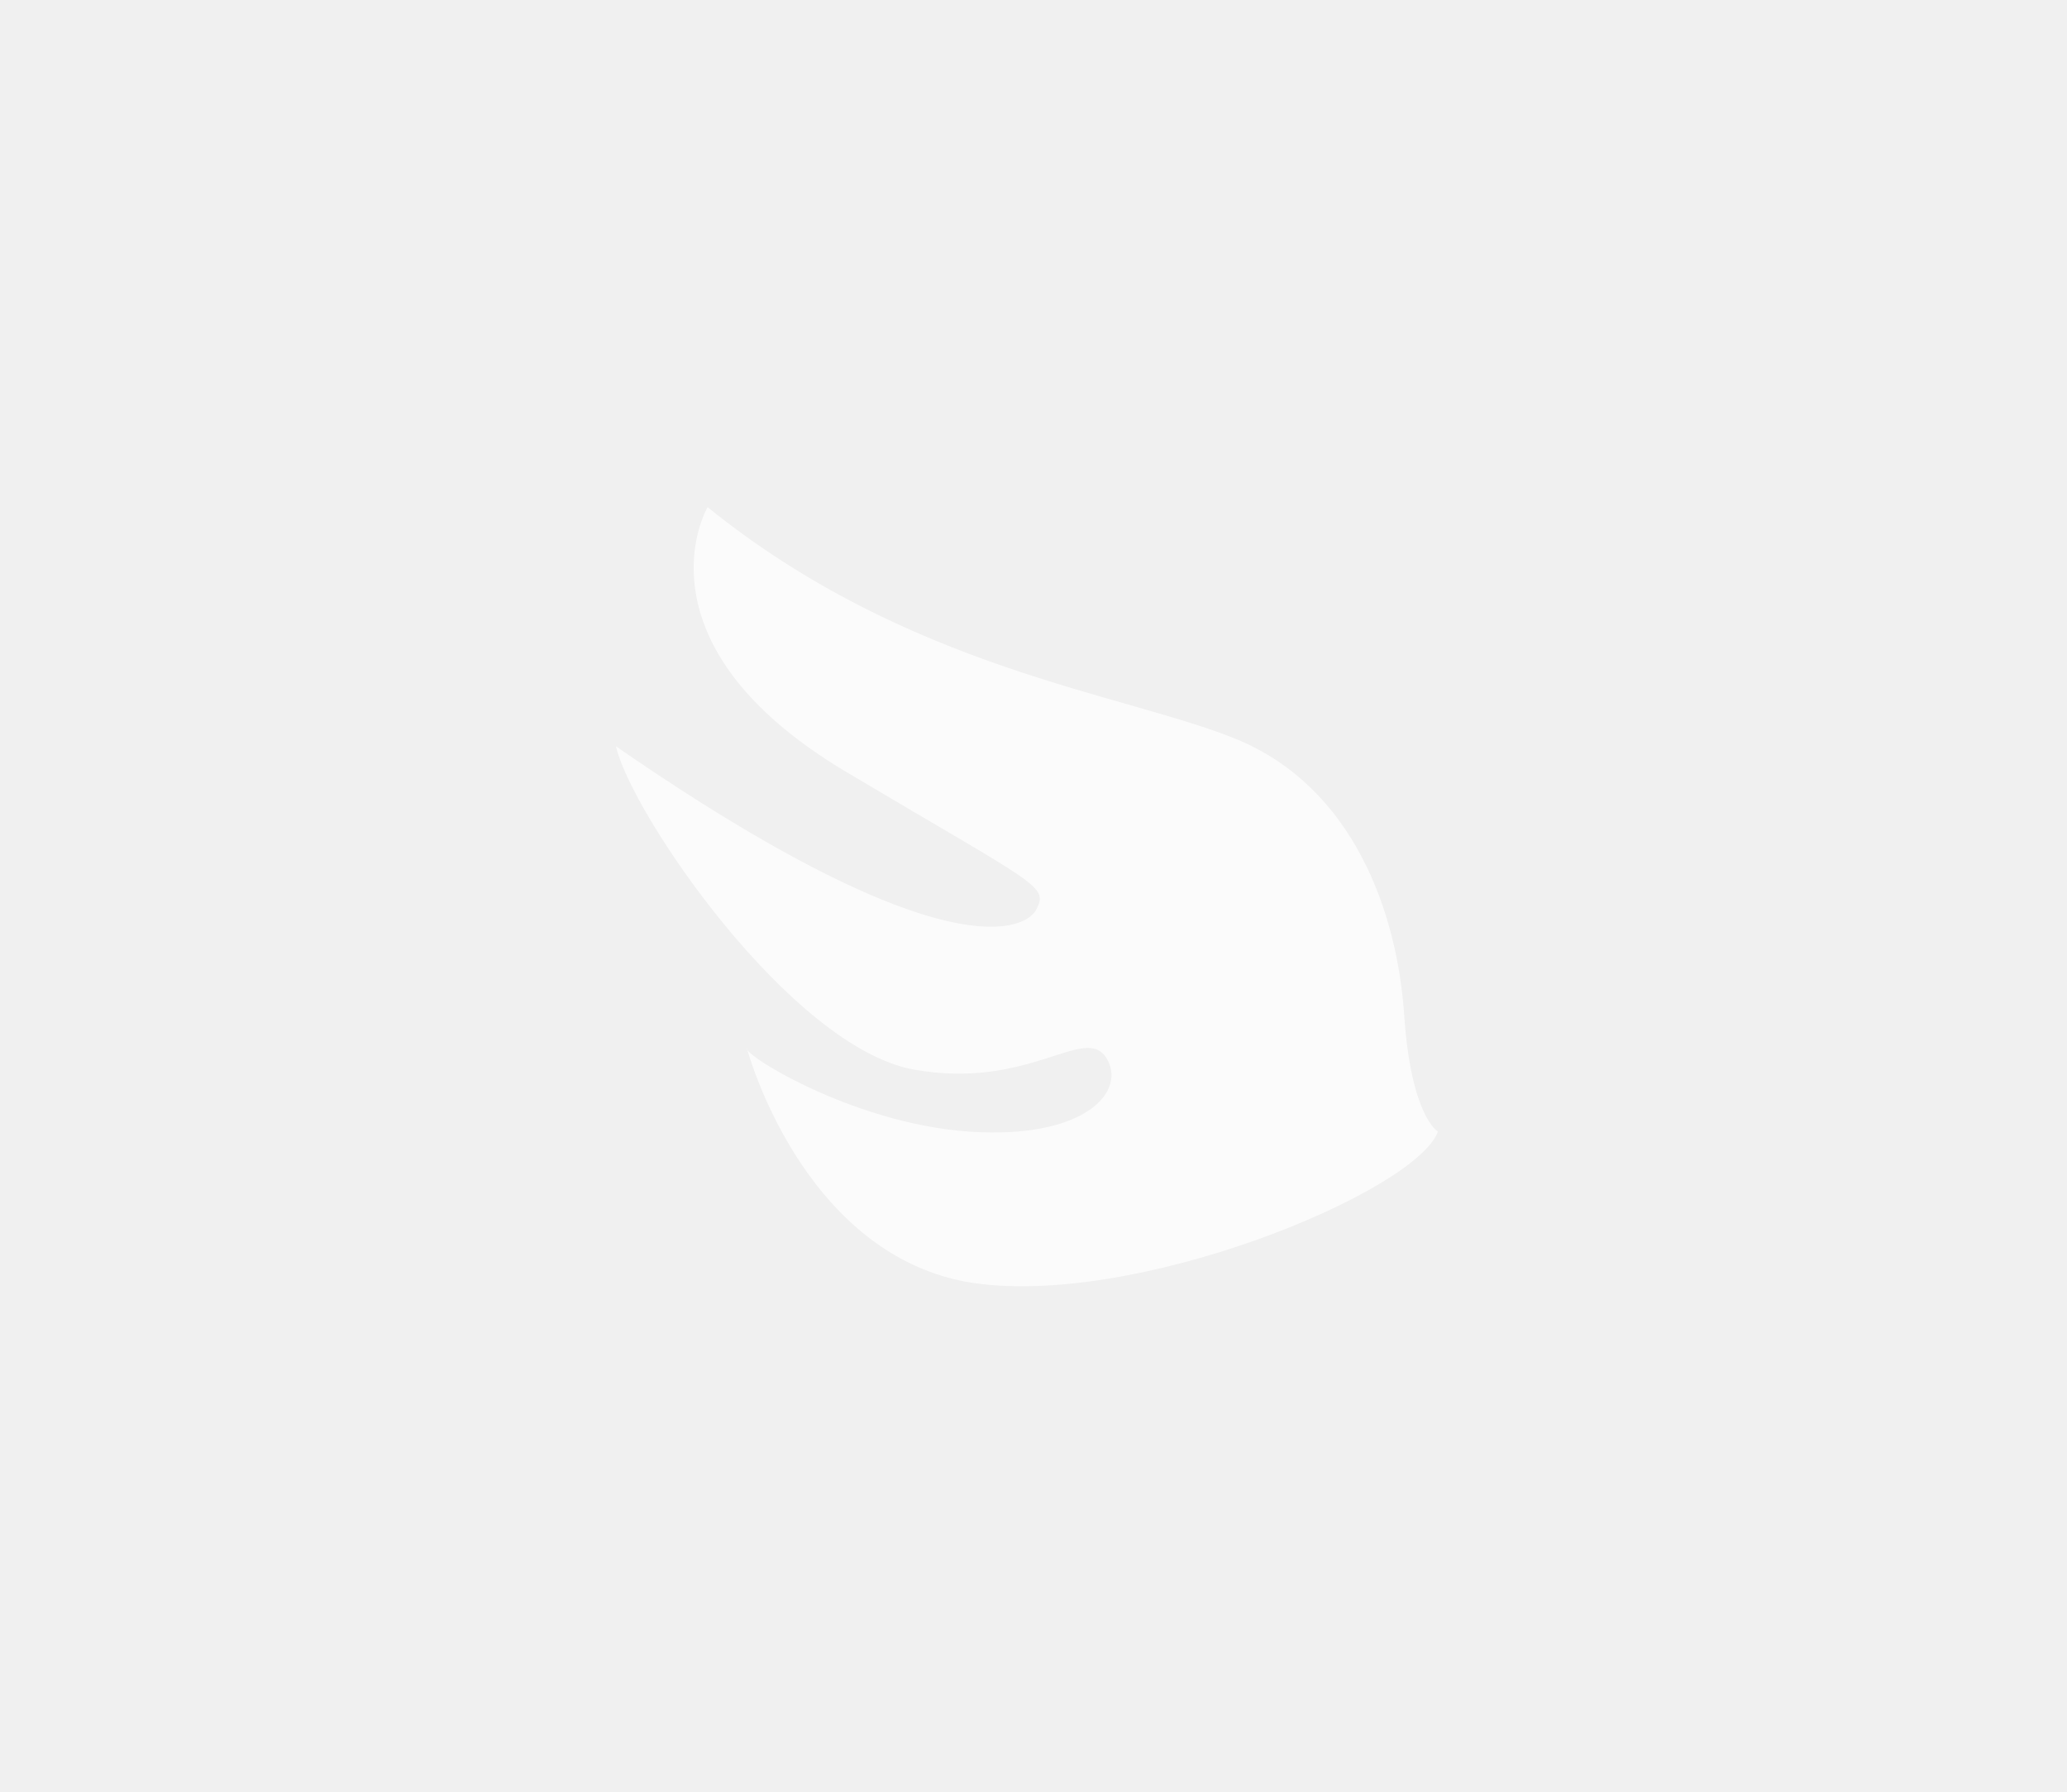
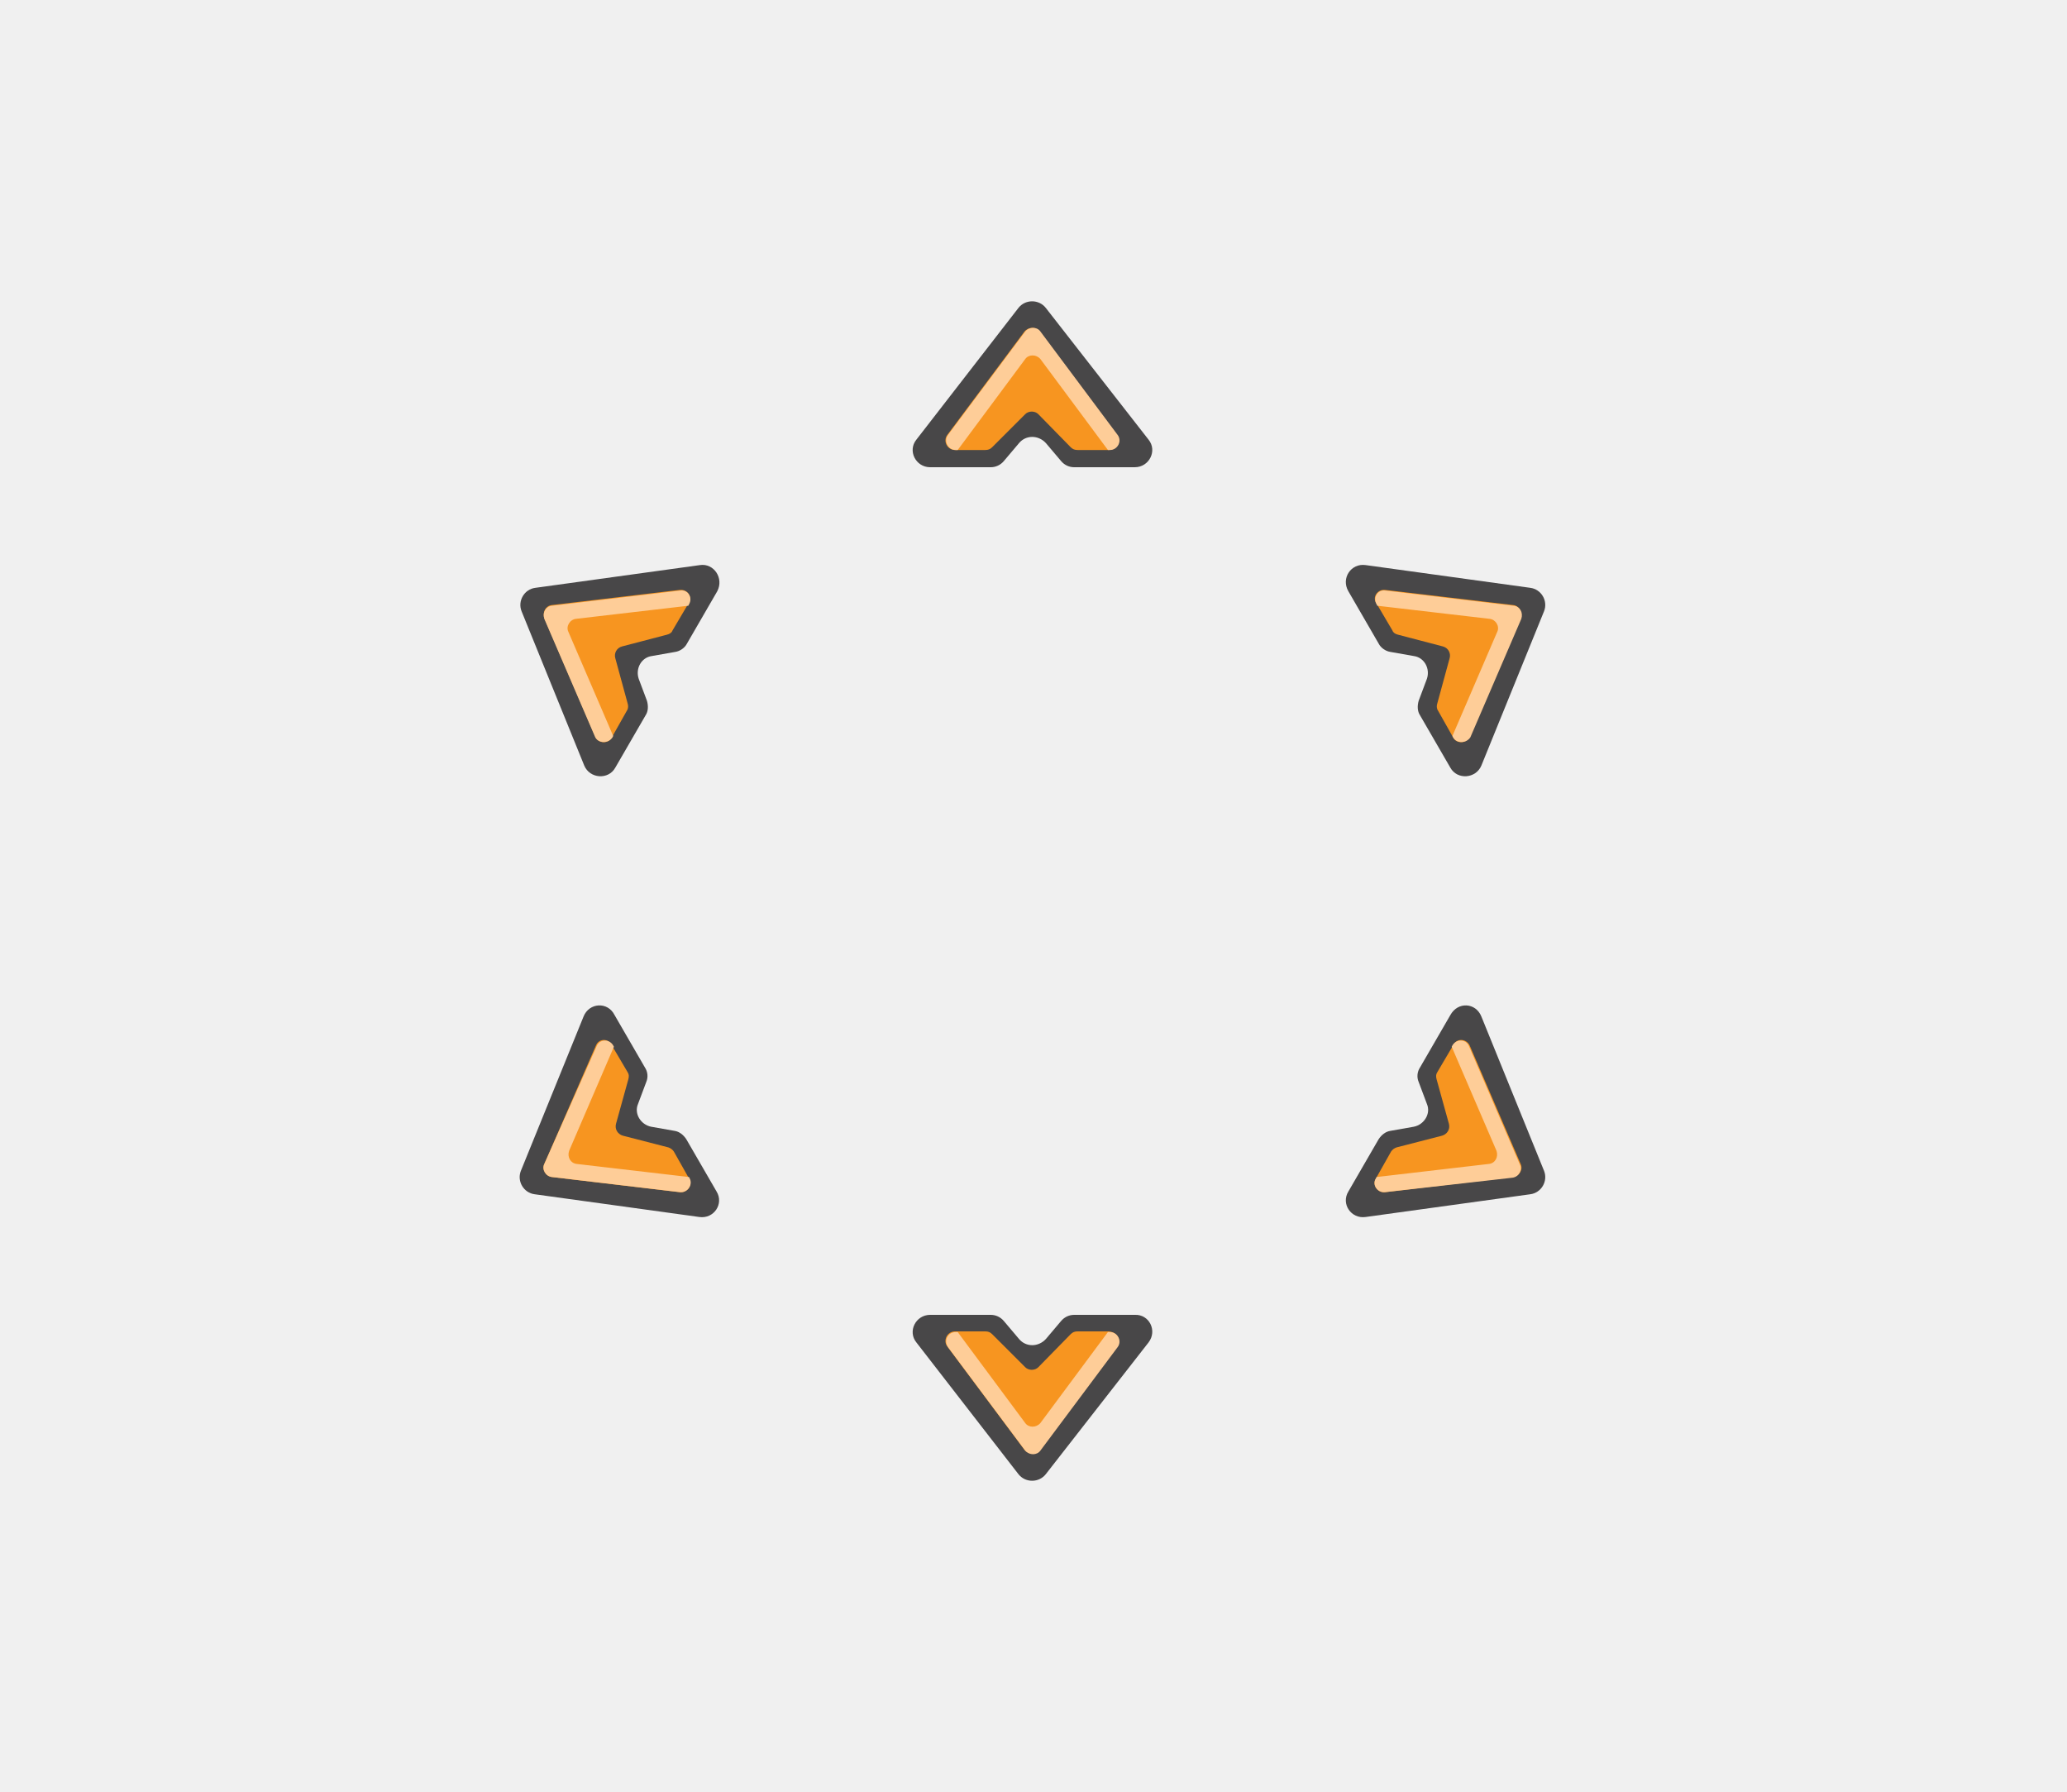
- <svg xmlns="http://www.w3.org/2000/svg" version="1.0" x="0px" y="0px" width="300px" height="260px" viewBox="0 0 300 260" style="enable-background:new 0 0 300 260;" xml:space="preserve">
+ <svg xmlns="http://www.w3.org/2000/svg" version="1.0" id="speed" x="0px" y="0px" width="300px" height="260px" viewBox="0 0 300 260" style="enable-background:new 0 0 300 260;" xml:space="preserve">
  <style type="text/css">
- 	.st0{display:none;}
- 	.st1{display:inline;}
- 	.st2{display:inline;opacity:0.75;fill:#FFFFFF;}
- 	.st3{opacity:0.75;fill:#FFFFFF;}
+ 	.st0{fill:#484748;}
+ 	.st1{fill:#F79520;}
+ 	.st2{fill:#FECD98;}
</style>
-   <g id="Calque_3" class="st0">
-     <rect id="XMLID_1_" class="st1" width="300" height="260" />
+   <g id="Calque_22">
+     <g id="Calque_23">
+       <path id="XMLID_134_" class="st0" d="M166.7,63.8l-14.9-19.1c-1-1.3-3-1.3-4,0L133,63.8c-1.3,1.6-0.1,4,2,4h8.8    c0.7,0,1.4-0.3,1.9-0.9l2.2-2.6c1-1.2,2.8-1.2,3.9,0l2.2,2.6c0.5,0.6,1.2,0.9,1.9,0.9h8.8C166.8,67.8,168,65.4,166.7,63.8z" />
+       <path id="XMLID_128_" class="st1" d="M162.1,63.1l-11.2-15c-0.5-0.7-1.6-0.7-2.2,0l-11.2,15c-0.7,0.9,0,2.2,1.1,2.2h4.4    c0.4,0,0.7-0.1,1-0.4l4.8-4.8c0.5-0.5,1.4-0.5,1.9,0l4.7,4.8c0.3,0.3,0.6,0.4,1,0.4h4.5C162.2,65.3,162.8,64,162.1,63.1z" />
+       <path id="XMLID_138_" class="st2" d="M138.7,65.3h0.3l9.8-13.2c0.5-0.7,1.6-0.7,2.2,0l9.8,13.2h0.3c1.1,0,1.8-1.3,1.1-2.2    l-11.2-15c-0.5-0.7-1.6-0.7-2.2,0l-11.2,15C136.9,64,137.6,65.3,138.7,65.3z" />
+     </g>
+     <g id="Calque_23_-_copie_2">
+       <path id="XMLID_137_" class="st0" d="M166.7,194.8l-14.9,19.1c-1,1.3-3,1.3-4,0L133,194.8c-1.3-1.6-0.1-4,2-4h8.8    c0.7,0,1.4,0.3,1.9,0.9l2.2,2.6c1,1.2,2.8,1.2,3.9,0l2.2-2.6c0.5-0.6,1.2-0.9,1.9-0.9h8.8C166.8,190.7,168,193.1,166.7,194.8z" />
+       <path id="XMLID_136_" class="st1" d="M162.1,195.4l-11.2,15c-0.5,0.7-1.6,0.7-2.2,0l-11.2-15c-0.7-0.9,0-2.2,1.1-2.2h4.4    c0.4,0,0.7,0.1,1,0.4l4.8,4.8c0.5,0.5,1.4,0.5,1.9,0l4.7-4.8c0.3-0.3,0.6-0.4,1-0.4h4.5C162.2,193.3,162.8,194.5,162.1,195.4z" />
+       <path id="XMLID_135_" class="st2" d="M138.7,193.3h0.3l9.8,13.2c0.5,0.7,1.6,0.7,2.2,0l9.8-13.2h0.3c1.1,0,1.8,1.3,1.1,2.2    l-11.2,15c-0.5,0.7-1.6,0.7-2.2,0l-11.2-15C136.9,194.5,137.6,193.3,138.7,193.3z" />
+     </g>
  </g>
-   <g id="health" class="st0">
-     <polygon id="XMLID_18_" class="st2" points="208.8,118.7 161.3,118.7 161.3,71.2 138.7,71.2 138.7,118.7 91.2,118.7 91.2,141.3    138.7,141.3 138.7,188.8 161.3,188.8 161.3,141.3 208.8,141.3  " />
+   <g id="Calque_22_-_copie">
+     <g id="Calque_23_-_copie">
+       <path id="XMLID_142_" class="st0" d="M101.6,82l-23.9,3.3c-1.6,0.2-2.6,1.9-2,3.4l9.1,22.4c0.8,1.9,3.5,2.1,4.5,0.3l4.4-7.6    c0.4-0.6,0.4-1.4,0.2-2.1l-1.2-3.2c-0.5-1.5,0.4-3.1,1.9-3.3l3.4-0.6c0.7-0.1,1.4-0.6,1.7-1.2l4.4-7.6    C105.1,83.9,103.6,81.7,101.6,82z" />
+       <path id="XMLID_141_" class="st1" d="M98.7,85.6l-18.6,2.2c-0.9,0.1-1.4,1-1.1,1.9l7.4,17.2c0.4,1,1.9,1.1,2.4,0.1l2.2-3.9    c0.2-0.3,0.2-0.7,0.1-1l-1.8-6.6c-0.2-0.7,0.2-1.5,1-1.7l6.5-1.7c0.4-0.1,0.7-0.3,0.8-0.6l2.3-3.9C100.6,86.7,99.8,85.5,98.7,85.6    z" />
+       <path id="XMLID_140_" class="st2" d="M88.9,107l0.1-0.2l-6.5-15.1c-0.4-0.8,0.2-1.8,1.1-1.9l16.3-1.9l0.1-0.2c0.6-1-0.2-2.2-1.3-2    l-18.6,2.2c-0.9,0.1-1.4,1-1.1,1.9l7.4,17.2C86.9,107.9,88.3,107.9,88.9,107z" />
+     </g>
+     <g id="Calque_23_-_copie_3">
+       <path id="XMLID_146_" class="st0" d="M215,147.5l9.1,22.4c0.6,1.5-0.4,3.2-2,3.4l-23.9,3.3c-2.1,0.3-3.6-1.9-2.5-3.7l4.4-7.6    c0.4-0.6,1-1.1,1.7-1.2l3.4-0.6c1.5-0.3,2.5-1.9,1.9-3.3l-1.2-3.2c-0.3-0.7-0.2-1.5,0.2-2.1l4.4-7.6    C211.6,145.3,214.2,145.5,215,147.5z" />
+       <path id="XMLID_145_" class="st1" d="M213.3,151.7l7.4,17.2c0.4,0.8-0.2,1.8-1.1,1.9L201,173c-1.1,0.1-1.9-1.1-1.3-2l2.2-3.9    c0.2-0.3,0.5-0.5,0.8-0.6l6.6-1.7c0.7-0.2,1.2-0.9,1-1.7l-1.8-6.5c-0.1-0.4-0.1-0.7,0.1-1l2.3-3.9    C211.4,150.6,212.8,150.7,213.3,151.7z" />
+       <path id="XMLID_144_" class="st2" d="M199.7,171l0.1-0.2l16.3-1.9c0.9-0.1,1.4-1,1.1-1.9l-6.5-15.1l0.1-0.2c0.6-1,2-0.9,2.4,0.1    l7.4,17.2c0.4,0.8-0.2,1.8-1.1,1.9L201,173C199.9,173.1,199.1,171.9,199.7,171z" />
+     </g>
  </g>
-   <g id="fast">
-     <path id="XMLID_11_" class="st3" d="M208.7,164.2c0,0-3.9-2.1-4.9-16.9c-1-14.8-7.3-33.1-24.5-40.1c-16.3-6.6-47.5-10.1-76.6-33.6   c-2.3,4.2-7.8,21.8,20.1,38.4s29.4,16.5,27.6,20c-1.3,2.6-12.5,9.8-61-23.7c2.2,9.7,25.3,43.6,43.2,46.9c16.7,3,24.7-6.5,27.9-1.8   c3.1,4.7-2.5,11.5-18.2,10.9c-17.5-0.6-34.6-11.3-33.9-12.2c0,0,7.8,29.4,31.8,33.9C164.1,190.2,205.5,173,208.7,164.2z" />
-   </g>
-   <g id="power" class="st0">
-     <path id="XMLID_22_" class="st2" d="M119.5,149.4l28,16.2l-10.8,18.7c0,0-5.6,9.4-19.4,1.2s-8.6-17.4-8.6-17.4L119.5,149.4z" />
-     <path id="XMLID_15_" class="st2" d="M158.8,156.6c0,0,31.8-54.2,32.3-56c0.5-1.8-7.9-29.4-7.9-29.4l-29.4,7.9l-32.3,56l-9.3-5.4   l-5.4,9.3l56,32.3l5.4-9.3L158.8,156.6z M149.5,151.2c0.1-0.2-18.7-10.8-18.7-10.8l32.3-56l14.7-3.9l3.9,14.7   C181.8,95.2,149.4,151.4,149.5,151.2z" />
+   <g id="Calque_22_-_copie_2">
+     <g id="Calque_23_-_copie_4_1_">
+       <path id="XMLID_148_" class="st0" d="M84.7,147.5l-9.1,22.4c-0.6,1.5,0.4,3.2,2,3.4l23.9,3.3c2.1,0.3,3.6-1.9,2.5-3.7l-4.4-7.6    c-0.4-0.6-1-1.1-1.7-1.2l-3.4-0.6c-1.5-0.3-2.5-1.9-1.9-3.3l1.2-3.2c0.3-0.7,0.2-1.5-0.2-2.1l-4.4-7.6    C88.2,145.3,85.5,145.5,84.7,147.5z" />
+       <path id="XMLID_147_" class="st1" d="M86.5,151.7L79,168.9c-0.4,0.8,0.2,1.8,1.1,1.9l18.6,2.2c1.1,0.1,1.9-1.1,1.3-2l-2.2-3.9    c-0.2-0.3-0.5-0.5-0.8-0.6l-6.6-1.7c-0.7-0.2-1.2-0.9-1-1.7l1.8-6.5c0.1-0.4,0.1-0.7-0.1-1l-2.3-3.9    C88.3,150.6,86.9,150.7,86.5,151.7z" />
+       <path id="XMLID_143_" class="st2" d="M100.1,171l-0.1-0.2l-16.3-1.9c-0.9-0.1-1.4-1-1.1-1.9l6.5-15.1l-0.1-0.2    c-0.6-1-2-0.9-2.4,0.1L79,168.9c-0.4,0.8,0.2,1.8,1.1,1.9l18.6,2.2C99.8,173.1,100.6,171.9,100.1,171z" />
+     </g>
+     <g id="Calque_23_-_copie_4">
+       <path id="XMLID_152_" class="st0" d="M198.2,82l23.9,3.3c1.6,0.2,2.6,1.9,2,3.4l-9.1,22.4c-0.8,1.9-3.5,2.1-4.5,0.3l-4.4-7.6    c-0.4-0.6-0.4-1.4-0.2-2.1l1.2-3.2c0.5-1.5-0.4-3.1-1.9-3.3l-3.4-0.6c-0.7-0.1-1.4-0.6-1.7-1.2l-4.4-7.6    C194.6,83.9,196.1,81.7,198.2,82z" />
+       <path id="XMLID_151_" class="st1" d="M201,85.6l18.6,2.2c0.9,0.1,1.4,1,1.1,1.9l-7.4,17.2c-0.4,1-1.9,1.1-2.4,0.1l-2.2-3.9    c-0.2-0.3-0.2-0.7-0.1-1l1.8-6.6c0.2-0.7-0.2-1.5-1-1.7l-6.5-1.7c-0.4-0.1-0.7-0.3-0.8-0.6l-2.3-3.9    C199.1,86.7,199.9,85.5,201,85.6z" />
+       <path id="XMLID_150_" class="st2" d="M210.9,107l-0.1-0.2l6.5-15.1c0.4-0.8-0.2-1.8-1.1-1.9l-16.3-1.9l-0.1-0.2    c-0.6-1,0.2-2.2,1.3-2l18.6,2.2c0.9,0.1,1.4,1,1.1,1.9l-7.4,17.2C212.8,107.9,211.4,107.9,210.9,107z" />
+     </g>
  </g>
</svg>
